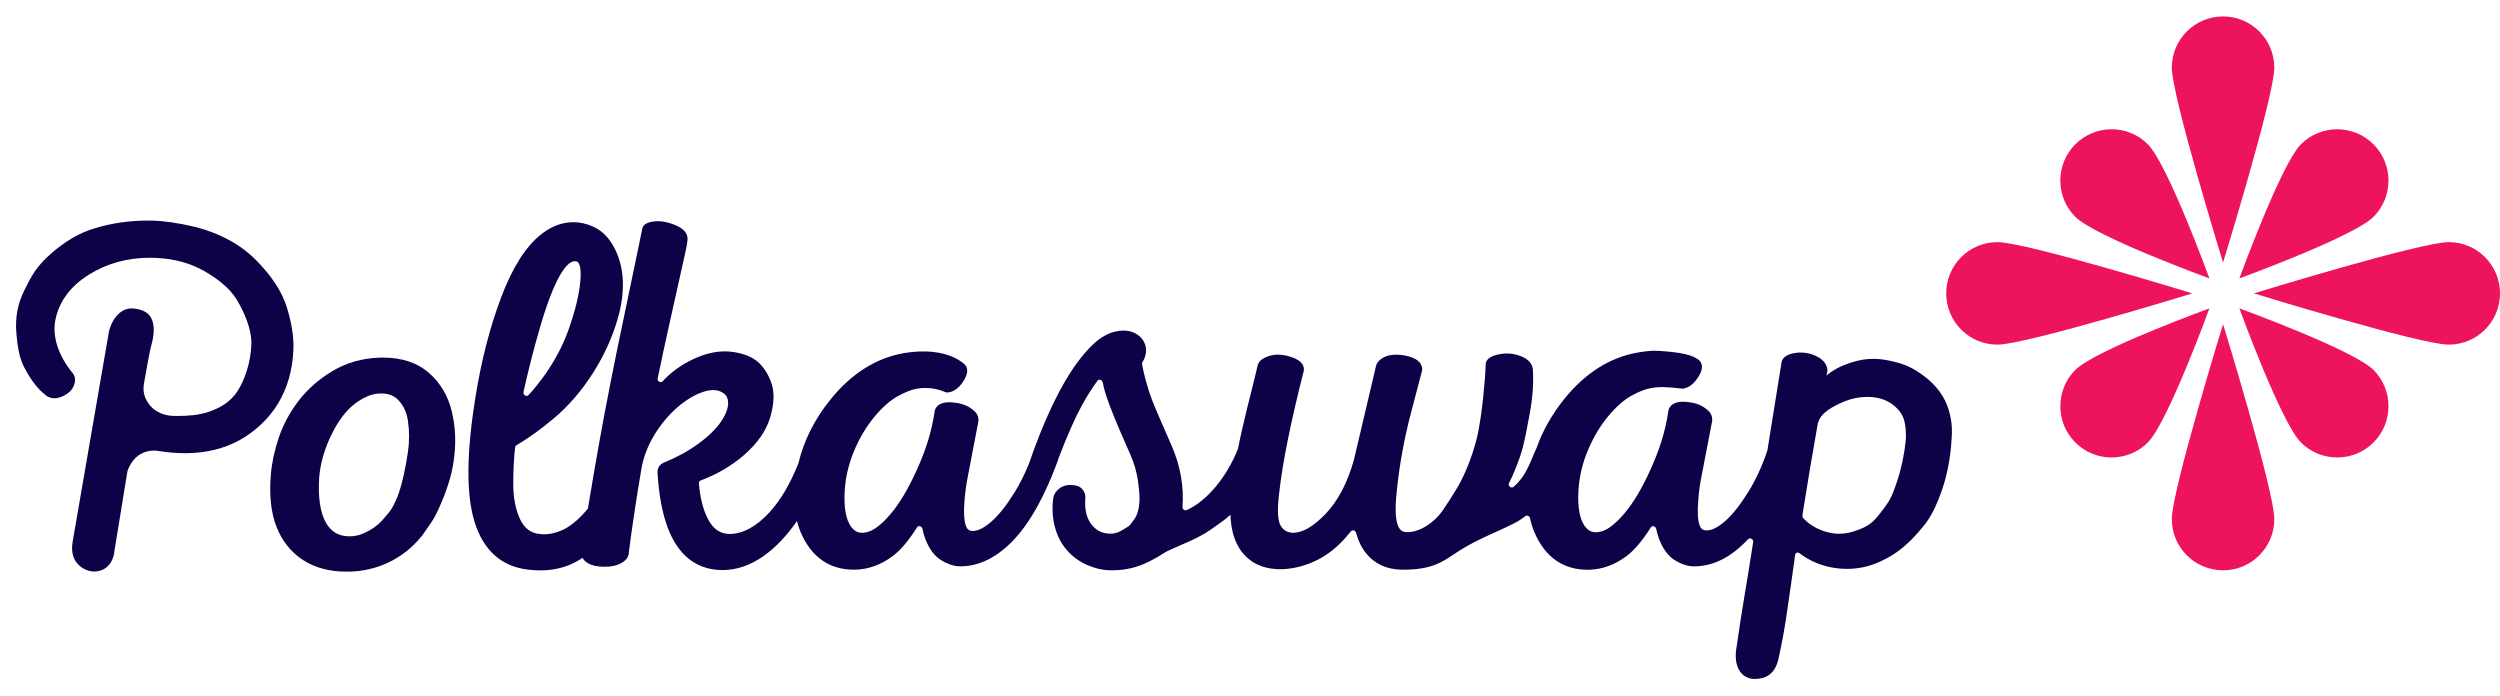
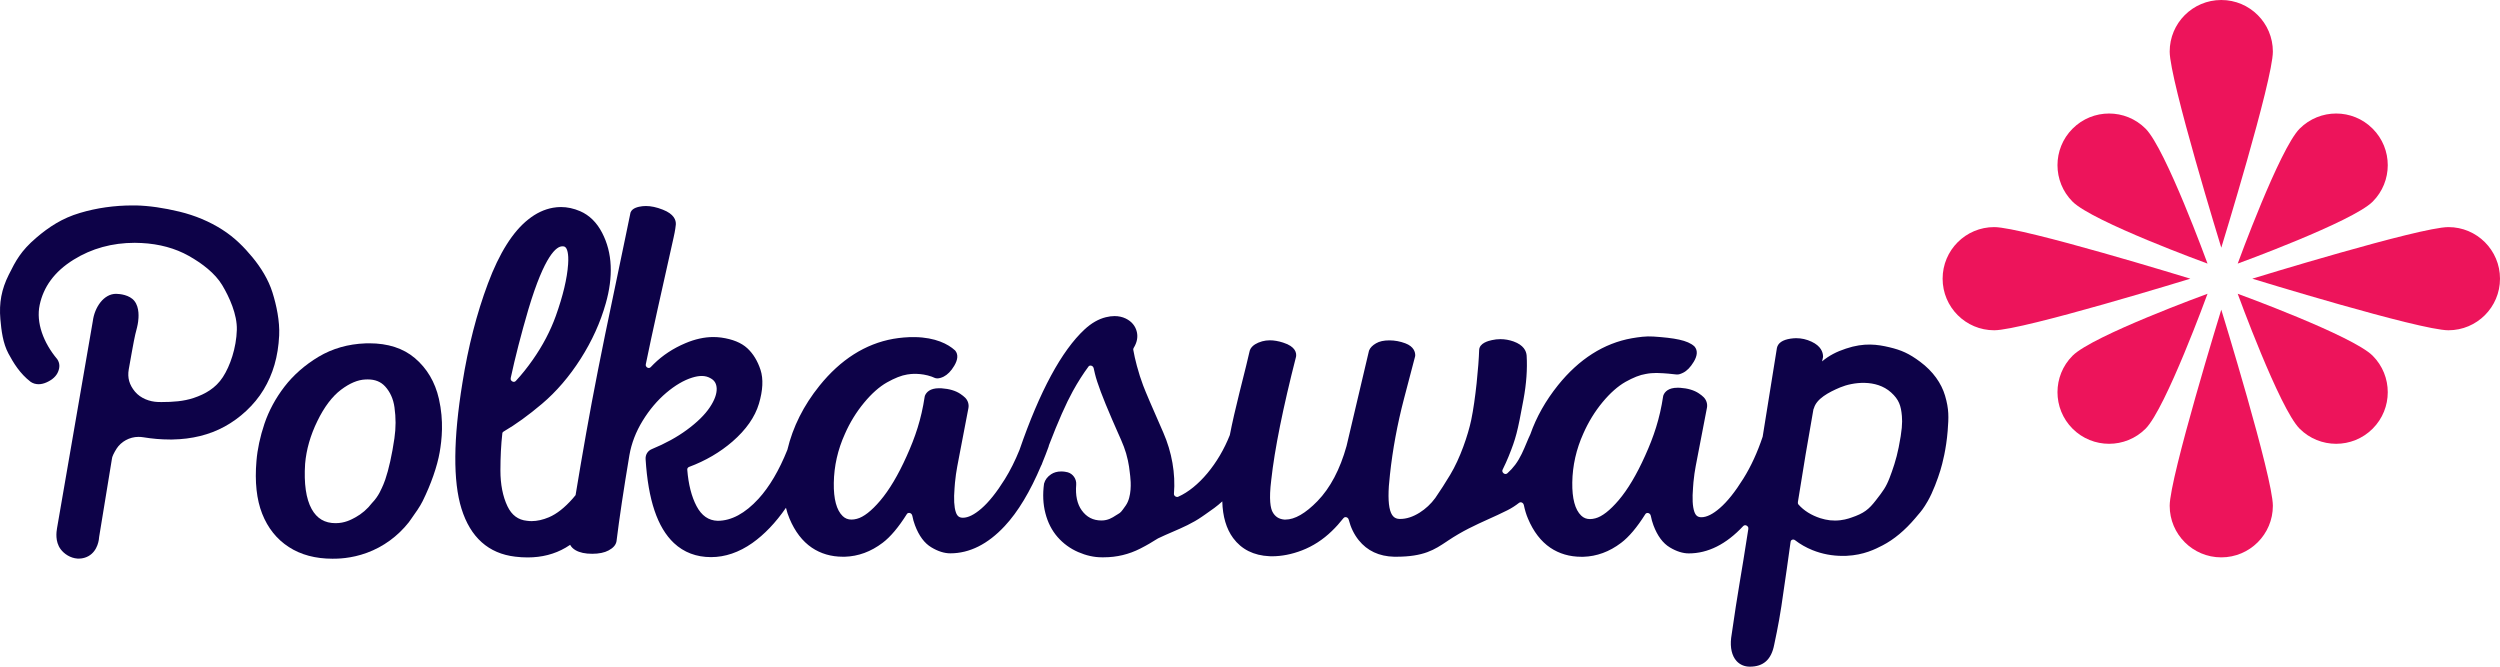
- <svg xmlns="http://www.w3.org/2000/svg" width="151" height="42" viewBox="0 0 151 42" fill="none">
-   <path d="M20.922 34.527C19.901 34.527 19.023 34.293 18.302 33.825C17.576 33.357 17.039 32.682 16.702 31.823C16.368 30.979 16.253 29.912 16.36 28.658C16.418 27.956 16.579 27.204 16.84 26.425C17.105 25.642 17.511 24.89 18.044 24.196C18.581 23.502 19.268 22.899 20.085 22.408C20.914 21.913 21.862 21.641 22.905 21.602C22.982 21.599 23.055 21.599 23.128 21.599C24.248 21.599 25.165 21.894 25.859 22.481C26.592 23.099 27.079 23.924 27.309 24.933C27.613 26.268 27.482 27.399 27.355 28.136C27.21 28.98 26.837 30.05 26.331 31.075C26.178 31.393 25.886 31.8 25.652 32.13L25.503 32.341C24.835 33.185 23.968 33.814 22.993 34.171C22.034 34.527 21.198 34.527 20.922 34.527ZM23.04 23.766C22.993 23.766 22.944 23.766 22.894 23.77C22.441 23.789 21.95 23.996 21.432 24.388C20.906 24.787 20.427 25.416 20.016 26.264C19.598 27.115 19.353 27.979 19.28 28.826C19.203 30.012 19.334 30.929 19.671 31.543C19.989 32.118 20.458 32.394 21.11 32.394C21.654 32.394 22.038 32.187 22.291 32.049C22.679 31.838 23.017 31.547 23.293 31.186C23.488 30.983 23.638 30.771 23.757 30.545C23.945 30.173 24.041 29.927 24.091 29.774C24.294 29.187 24.501 28.262 24.639 27.3C24.731 26.655 24.731 26.083 24.643 25.443C24.574 24.944 24.386 24.522 24.083 24.188C23.822 23.904 23.481 23.766 23.04 23.766Z" fill="#0D0248" />
-   <path d="M7.943 18.629C8.169 18.633 8.741 18.69 9.033 19.055C9.355 19.458 9.286 20.083 9.259 20.298C9.232 20.513 9.171 20.747 9.086 21.073C9.017 21.341 8.756 22.815 8.695 23.168C8.611 23.67 8.726 24.084 9.071 24.503C9.405 24.902 9.953 25.105 10.448 25.12C10.533 25.124 10.594 25.124 10.655 25.124C11.335 25.124 11.983 25.082 12.593 24.879C13.28 24.648 13.913 24.292 14.346 23.624C14.78 22.956 15.152 21.875 15.182 20.793C15.209 19.868 14.73 18.817 14.304 18.107C13.878 17.398 13.107 16.807 12.297 16.35C11.484 15.894 10.533 15.633 9.462 15.579C9.324 15.571 9.19 15.568 9.056 15.568C7.705 15.568 6.474 15.905 5.392 16.576C4.218 17.302 3.577 18.23 3.351 19.293C3.125 20.355 3.57 21.556 4.406 22.554C4.559 22.784 4.571 23.033 4.452 23.313C4.345 23.57 4.118 23.781 3.781 23.935C3.608 24.015 3.439 24.054 3.286 24.054C3.113 24.054 2.952 24.008 2.81 23.912C2.169 23.421 1.778 22.78 1.475 22.212C1.141 21.583 1.053 20.846 0.991 20.148C0.907 19.174 1.061 18.353 1.494 17.486C1.912 16.649 2.215 16.059 3.144 15.264C3.903 14.616 4.705 14.087 5.772 13.772C6.773 13.473 7.836 13.323 8.933 13.323H9.132C9.923 13.342 10.794 13.469 11.733 13.695C12.681 13.926 13.544 14.29 14.304 14.773C15.063 15.257 15.627 15.84 16.119 16.435C16.613 17.033 17.078 17.77 17.319 18.545C17.561 19.312 17.764 20.275 17.722 21.13C17.661 22.404 17.35 23.451 16.79 24.38C16.23 25.312 15.355 26.102 14.446 26.597C13.54 27.092 12.485 27.353 11.315 27.372H11.162C10.636 27.372 10.103 27.326 9.57 27.238C9.474 27.223 9.374 27.215 9.278 27.215C8.741 27.215 8.235 27.503 7.966 27.921C7.813 28.163 7.686 28.42 7.686 28.535L6.919 33.223C6.915 33.323 6.861 34.048 6.274 34.374C5.975 34.539 5.68 34.523 5.622 34.52C5.192 34.493 4.813 34.236 4.605 33.952C4.268 33.491 4.356 32.916 4.391 32.701L6.539 20.267C6.643 19.439 7.199 18.621 7.943 18.629Z" fill="#0D0248" />
-   <path d="M105.979 41.008C105.661 41.008 105.385 40.889 105.181 40.666C104.901 40.355 104.79 39.864 104.859 39.281C105.297 36.227 105.431 35.74 105.891 32.74C105.899 32.682 105.887 32.633 105.849 32.59C105.811 32.544 105.749 32.518 105.696 32.518C105.653 32.518 105.611 32.537 105.58 32.571C104.568 33.657 103.47 34.209 102.32 34.209C101.963 34.209 101.579 34.09 101.18 33.849C100.766 33.603 100.436 33.158 100.198 32.525C100.129 32.345 100.075 32.149 100.037 31.95C100.014 31.835 99.918 31.781 99.841 31.781C99.803 31.781 99.749 31.793 99.707 31.858C99.212 32.644 98.725 33.224 98.257 33.576C97.555 34.11 96.787 34.39 95.986 34.413H95.871C95.168 34.413 94.539 34.229 94.006 33.868C93.446 33.488 92.993 32.901 92.667 32.122C92.56 31.873 92.479 31.597 92.418 31.305C92.395 31.198 92.306 31.14 92.23 31.14C92.195 31.14 92.161 31.152 92.13 31.175C91.911 31.348 91.677 31.497 91.432 31.62C91.033 31.819 90.657 31.992 90.288 32.157C89.494 32.518 88.746 32.855 87.856 33.45L87.795 33.492C87.058 33.983 86.425 34.409 84.749 34.409H84.633C83.732 34.386 83.018 34.052 82.508 33.415C82.228 33.066 82.029 32.652 81.91 32.188C81.883 32.076 81.791 32.03 81.718 32.03C81.668 32.03 81.63 32.05 81.595 32.092C81.38 32.364 81.146 32.629 80.893 32.87C80.36 33.388 79.757 33.776 79.101 34.029C78.491 34.263 77.885 34.382 77.294 34.382C77.248 34.382 77.198 34.382 77.153 34.378C76.209 34.336 75.476 33.968 74.973 33.289C74.563 32.732 74.344 31.992 74.321 31.087C74.014 31.374 73.696 31.593 73.305 31.865L73.105 32.004C72.545 32.395 71.927 32.663 71.329 32.92C71.045 33.043 70.753 33.17 70.466 33.308C70.416 33.335 70.358 33.369 70.281 33.419C70.117 33.523 69.863 33.684 69.403 33.918C68.72 34.267 67.983 34.444 67.212 34.444H67.082C66.625 34.444 66.15 34.336 65.674 34.129C65.191 33.918 64.776 33.615 64.435 33.224C64.093 32.832 63.848 32.353 63.706 31.796C63.564 31.252 63.537 30.653 63.625 30.02C63.69 29.782 63.832 29.606 64.047 29.46C64.216 29.349 64.415 29.291 64.646 29.291C64.719 29.291 64.795 29.295 64.872 29.306C64.933 29.314 64.991 29.326 65.045 29.341C65.363 29.429 65.582 29.748 65.555 30.085C65.501 30.726 65.612 31.244 65.889 31.628C66.184 32.034 66.568 32.234 67.07 32.234C67.462 32.234 67.726 32.065 67.918 31.938C67.987 31.892 68.033 31.865 68.076 31.842C68.221 31.754 68.244 31.743 68.532 31.328C68.893 30.806 68.839 29.932 68.797 29.579L68.77 29.352C68.735 29.049 68.724 28.957 68.659 28.635C68.524 28.01 68.359 27.638 68.029 26.901C67.933 26.69 67.83 26.448 67.707 26.164C67.147 24.868 66.809 23.974 66.679 23.425C66.652 23.306 66.625 23.195 66.602 23.091C66.579 22.988 66.491 22.934 66.41 22.934C66.361 22.934 66.318 22.953 66.291 22.995C65.981 23.414 65.662 23.909 65.352 24.473C64.953 25.194 64.469 26.283 63.921 27.714C63.917 27.741 63.909 27.772 63.898 27.806C63.782 28.125 63.66 28.436 63.537 28.735L63.483 28.881C63.476 28.896 63.464 28.923 63.449 28.942C62.793 30.496 62.06 31.72 61.262 32.571C60.249 33.657 59.152 34.206 58.001 34.206C57.644 34.206 57.261 34.087 56.862 33.845C56.447 33.599 56.117 33.154 55.879 32.521C55.81 32.341 55.757 32.145 55.718 31.946C55.695 31.831 55.599 31.777 55.523 31.777C55.484 31.777 55.431 31.789 55.388 31.854C54.894 32.64 54.406 33.22 53.938 33.573C53.236 34.106 52.473 34.386 51.667 34.409H51.552C50.85 34.409 50.221 34.225 49.687 33.864C49.127 33.484 48.675 32.897 48.349 32.119C48.264 31.915 48.191 31.7 48.138 31.47C47.516 32.372 46.833 33.081 46.116 33.588C45.318 34.148 44.485 34.432 43.641 34.432C42.759 34.432 42.011 34.148 41.412 33.588C40.422 32.656 39.866 31.006 39.713 28.551C39.697 28.286 39.839 28.052 40.081 27.952C40.898 27.615 41.6 27.227 42.176 26.805C42.805 26.345 43.273 25.884 43.568 25.439C43.852 25.014 43.99 24.634 43.979 24.311C43.967 24.031 43.86 23.84 43.633 23.709C43.469 23.609 43.292 23.559 43.081 23.559C42.908 23.559 42.713 23.594 42.506 23.659C42.003 23.817 41.481 24.123 40.952 24.572C40.419 25.025 39.939 25.589 39.536 26.249C39.133 26.905 38.865 27.599 38.742 28.309C38.397 30.365 38.136 32.107 37.967 33.484C37.925 33.707 37.772 33.88 37.495 34.029C37.25 34.163 36.916 34.233 36.509 34.233C36.091 34.233 35.765 34.163 35.516 34.021C35.366 33.937 35.255 33.826 35.186 33.695C35.097 33.757 35.005 33.81 34.917 33.864C34.25 34.255 33.482 34.451 32.635 34.451C32.393 34.451 32.143 34.436 31.89 34.405C30.287 34.217 29.201 33.246 28.664 31.524C28.15 29.874 28.173 27.331 28.721 23.97C29.063 21.818 29.577 19.811 30.252 18.008C30.935 16.182 31.752 14.889 32.673 14.164C33.137 13.792 33.636 13.554 34.161 13.462C34.315 13.435 34.476 13.42 34.629 13.42C35.013 13.42 35.401 13.504 35.784 13.669C36.337 13.907 36.782 14.344 37.104 14.966C37.415 15.564 37.587 16.228 37.618 16.945C37.649 17.651 37.549 18.415 37.319 19.217C37 20.345 36.498 21.457 35.819 22.524C35.14 23.59 34.357 24.503 33.49 25.236C32.688 25.915 31.913 26.475 31.188 26.897C31.157 26.913 31.123 26.947 31.115 27.005C31.038 27.684 31 28.432 31 29.23C31 30.066 31.142 30.791 31.422 31.378C31.679 31.915 32.067 32.203 32.6 32.253C32.696 32.264 32.784 32.272 32.872 32.272C33.202 32.272 33.555 32.191 33.916 32.038C34.384 31.838 34.86 31.462 35.335 30.922C35.389 30.86 35.439 30.795 35.493 30.734L35.512 30.711C35.708 29.517 35.922 28.255 36.153 26.959C36.563 24.637 37.1 21.914 37.745 18.864C38.393 15.794 38.746 14.026 38.803 13.773C38.807 13.761 38.811 13.746 38.815 13.734C38.922 13.473 39.272 13.401 39.525 13.37C39.594 13.362 39.663 13.358 39.736 13.358C40.035 13.358 40.373 13.431 40.745 13.577C41.424 13.842 41.543 14.206 41.527 14.467C41.52 14.544 41.497 14.797 41.389 15.269C41.312 15.61 40.998 17.026 40.442 19.516C40.146 20.847 39.904 21.975 39.724 22.861C39.713 22.919 39.724 22.965 39.759 23.007C39.797 23.053 39.855 23.08 39.908 23.08C39.951 23.08 39.989 23.065 40.02 23.03C40.081 22.965 40.142 22.904 40.208 22.838C40.729 22.324 41.366 21.902 42.103 21.591C42.682 21.346 43.246 21.223 43.779 21.223C43.937 21.223 44.094 21.235 44.247 21.254C44.93 21.35 45.46 21.564 45.816 21.895C46.169 22.221 46.434 22.658 46.611 23.195C46.787 23.74 46.753 24.423 46.515 25.224C46.277 26.023 45.744 26.786 44.926 27.496C44.186 28.136 43.311 28.65 42.322 29.019C42.252 29.046 42.206 29.111 42.214 29.184C42.283 30.066 42.471 30.803 42.77 31.37C43.073 31.946 43.492 32.237 44.04 32.253C44.861 32.253 45.686 31.808 46.488 30.933C47.144 30.216 47.727 29.226 48.222 27.991C48.548 26.617 49.196 25.328 50.148 24.146C51.41 22.577 52.898 21.63 54.579 21.331C54.989 21.262 55.423 21.219 55.872 21.227C57.103 21.246 57.871 21.649 58.27 22.013C58.281 22.021 58.289 22.033 58.3 22.044C58.481 22.27 58.458 22.577 58.235 22.95C58.043 23.272 57.832 23.483 57.598 23.602C57.456 23.671 57.33 23.705 57.211 23.705C57.092 23.705 56.996 23.64 56.888 23.602C56.229 23.368 55.622 23.433 55.411 23.471C55.066 23.525 54.663 23.686 54.203 23.943C53.743 24.204 53.278 24.614 52.822 25.167C52.361 25.723 51.974 26.352 51.675 27.035C51.245 27.983 51.023 28.973 51.007 29.978C50.992 30.945 51.172 31.616 51.54 31.969C51.686 32.111 51.859 32.18 52.07 32.18C52.17 32.18 52.277 32.165 52.392 32.134C52.795 32.03 53.267 31.662 53.792 31.044C54.333 30.407 54.87 29.51 55.381 28.37C55.895 27.231 56.255 26.172 56.463 24.795C56.466 24.776 56.47 24.76 56.478 24.741C56.562 24.538 56.777 24.296 57.326 24.296C57.376 24.296 57.425 24.296 57.475 24.3C57.94 24.331 58.323 24.446 58.607 24.637C58.722 24.714 58.814 24.791 58.891 24.864C59.056 25.029 59.129 25.267 59.087 25.489C58.638 27.872 58.389 29.065 58.339 29.46C58.289 29.859 58.258 30.139 58.254 30.289C58.2 30.945 58.227 31.432 58.331 31.735C58.411 31.973 58.534 32.069 58.757 32.069C59.071 32.069 59.44 31.885 59.862 31.52C60.307 31.136 60.782 30.542 61.273 29.752C61.596 29.234 61.891 28.643 62.152 27.998C63.364 24.48 64.68 22.04 66.065 20.759C66.472 20.383 66.898 20.141 67.331 20.034C67.515 19.988 67.692 19.965 67.857 19.965C68.099 19.965 68.325 20.015 68.524 20.11C68.881 20.283 69.115 20.563 69.196 20.924C69.265 21.231 69.203 21.549 69.008 21.868C68.992 21.895 68.973 21.937 68.977 21.979C69.027 22.267 69.1 22.593 69.196 22.95C69.307 23.368 69.434 23.763 69.572 24.127C69.71 24.496 70.117 25.447 70.78 26.955C71.294 28.125 71.521 29.429 71.421 30.626C71.417 30.688 71.444 30.734 71.467 30.757C71.505 30.799 71.559 30.822 71.609 30.822C71.632 30.822 71.659 30.818 71.682 30.806C72.89 30.269 74.103 28.815 74.774 27.104C74.924 26.341 75.119 25.493 75.353 24.553C75.683 23.245 75.886 22.42 75.956 22.098C75.967 22.048 75.982 21.983 76.025 21.918C76.151 21.718 76.377 21.576 76.715 21.48C76.857 21.442 77.01 21.419 77.175 21.419C77.417 21.419 77.69 21.465 77.974 21.557C78.729 21.795 78.783 22.186 78.748 22.401C77.966 25.462 77.463 27.948 77.26 29.801C77.11 30.998 77.222 31.505 77.337 31.72C77.49 32.004 77.716 32.149 78.046 32.18C78.062 32.18 78.112 32.18 78.112 32.18C78.672 32.18 79.316 31.808 80.034 31.071C80.801 30.281 81.388 29.168 81.779 27.764L83.122 22.059C83.126 22.048 83.13 22.036 83.133 22.025C83.199 21.86 83.337 21.722 83.548 21.599C83.751 21.48 84.016 21.423 84.353 21.423C84.676 21.423 84.994 21.484 85.305 21.599C85.827 21.795 85.903 22.14 85.9 22.328C85.9 22.351 85.896 22.37 85.892 22.389C85.861 22.497 85.719 23.026 85.224 24.933C84.825 26.456 84.545 27.983 84.384 29.471C84.265 30.473 84.269 31.198 84.396 31.631C84.53 32.084 84.775 32.142 84.998 32.142C85.374 32.142 85.761 32.015 86.16 31.766C86.525 31.535 86.843 31.24 87.104 30.883C87.2 30.738 87.265 30.638 87.331 30.542C87.457 30.358 87.588 30.166 87.998 29.491C88.597 28.505 89.072 27.097 89.26 26.203C89.517 24.983 89.709 22.938 89.736 22.01C89.748 21.576 90.315 21.449 90.499 21.407C90.668 21.369 90.841 21.35 91.01 21.35C91.274 21.35 91.539 21.396 91.8 21.488C92.41 21.706 92.564 22.063 92.587 22.328C92.636 23.145 92.571 24.031 92.398 24.968C92.034 26.951 91.942 27.3 91.508 28.378C91.409 28.627 91.286 28.896 91.148 29.176C91.117 29.237 91.121 29.295 91.156 29.349C91.194 29.406 91.259 29.445 91.32 29.445C91.359 29.445 91.397 29.429 91.432 29.398C91.608 29.241 91.766 29.069 91.904 28.884C92.207 28.478 92.406 27.998 92.583 27.572C92.663 27.381 92.736 27.208 92.809 27.058C93.17 26.026 93.73 25.037 94.47 24.112C95.732 22.543 97.221 21.595 98.901 21.296C99.312 21.227 99.745 21.162 100.194 21.192C101.449 21.277 102.25 21.411 102.649 21.779C102.661 21.787 102.669 21.799 102.676 21.81C102.857 22.036 102.837 22.343 102.611 22.715C102.415 23.038 102.208 23.253 101.974 23.368C101.832 23.437 101.706 23.483 101.587 23.471C101.226 23.437 101.019 23.398 100.386 23.379C100.16 23.379 99.937 23.398 99.73 23.441C99.385 23.494 98.982 23.655 98.521 23.912C98.061 24.173 97.597 24.584 97.14 25.136C96.676 25.696 96.293 26.326 95.993 27.005C95.564 27.952 95.341 28.942 95.326 29.947C95.31 30.914 95.491 31.585 95.859 31.938C96.005 32.08 96.177 32.149 96.388 32.149C96.488 32.149 96.596 32.134 96.711 32.103C97.114 32 97.585 31.631 98.111 31.014C98.652 30.377 99.189 29.479 99.699 28.34C100.213 27.2 100.574 26.141 100.781 24.764C100.785 24.745 100.789 24.73 100.796 24.71C100.881 24.507 101.096 24.265 101.644 24.265C101.69 24.265 101.744 24.265 101.794 24.269C102.258 24.3 102.642 24.415 102.926 24.607C103.041 24.684 103.133 24.756 103.21 24.833C103.375 24.998 103.447 25.236 103.409 25.455C102.96 27.837 102.707 29.03 102.657 29.425C102.607 29.824 102.577 30.105 102.573 30.254C102.519 30.91 102.542 31.393 102.649 31.704C102.73 31.938 102.853 32.038 103.075 32.038C103.39 32.038 103.762 31.854 104.18 31.489C104.625 31.106 105.101 30.511 105.592 29.721C106.052 28.984 106.44 28.136 106.751 27.204C107.031 25.443 107.315 23.678 107.606 21.879C107.671 21.576 107.948 21.392 108.427 21.319C108.538 21.304 108.65 21.292 108.761 21.292C109.075 21.292 109.386 21.361 109.682 21.499C110.249 21.764 110.372 22.132 110.376 22.393C110.376 22.412 110.372 22.432 110.368 22.451L110.315 22.685C110.737 22.332 111.189 22.102 111.746 21.918C112.851 21.545 113.649 21.668 114.358 21.837C115.068 22.006 115.528 22.205 116.204 22.708C116.979 23.283 117.477 24.001 117.696 24.741C117.938 25.562 117.918 26.03 117.853 26.859C117.765 27.952 117.542 28.808 117.416 29.222C117.259 29.74 116.967 30.534 116.66 31.067C116.399 31.52 116.269 31.674 116.05 31.927L115.908 32.096C115.287 32.828 114.627 33.377 113.944 33.73C113.522 33.949 112.816 34.309 111.78 34.355C111.703 34.359 111.627 34.359 111.554 34.359C110.925 34.359 110.315 34.244 109.743 34.014C109.359 33.86 109.003 33.657 108.692 33.415C108.657 33.388 108.619 33.377 108.581 33.377C108.515 33.377 108.439 33.419 108.427 33.511C108.285 34.539 108.151 35.506 107.875 37.378C107.714 38.472 107.449 39.65 107.445 39.68C107.272 40.589 106.793 41.008 105.979 41.008ZM111.404 24.246C110.698 24.542 109.985 24.929 109.827 25.493C109.82 25.52 109.801 25.539 109.797 25.566C109.486 27.308 109.171 29.18 108.864 31.129C108.857 31.186 108.868 31.24 108.903 31.278C109.229 31.647 109.67 31.919 110.207 32.096C110.399 32.157 110.595 32.199 110.79 32.222C110.894 32.234 110.994 32.237 111.09 32.237C111.546 32.237 111.895 32.122 112.06 32.065C112.835 31.804 113.123 31.566 113.545 31.021C113.978 30.465 114.155 30.231 114.37 29.671C114.546 29.211 114.773 28.566 114.915 27.841C115.118 26.817 115.141 26.379 115.106 25.965C115.053 25.343 114.93 24.975 114.458 24.549C113.556 23.736 112.156 23.932 111.404 24.246ZM34.714 15.779C34.376 15.779 33.663 16.27 32.681 19.554C32.239 21.062 31.883 22.455 31.618 23.686C31.606 23.744 31.618 23.794 31.652 23.836C31.691 23.882 31.752 23.912 31.81 23.912C31.852 23.912 31.886 23.897 31.921 23.863C32.282 23.475 32.623 23.045 32.945 22.585C33.54 21.737 34.004 20.851 34.326 19.953C34.756 18.749 35.005 17.705 35.063 16.85C35.109 16.171 34.99 15.929 34.917 15.848C34.89 15.818 34.848 15.783 34.756 15.779H34.714Z" fill="#0D0248" />
-   <path d="M143.358 22.343C144.566 23.552 144.566 25.516 143.358 26.725C142.149 27.933 140.185 27.933 138.976 26.725C137.768 25.516 135.259 18.626 135.259 18.626C135.259 18.626 142.149 21.135 143.358 22.343Z" fill="#ED145B" />
-   <path d="M133.448 18.626C133.448 18.626 130.939 25.512 129.73 26.725C128.522 27.933 126.558 27.933 125.349 26.725C124.141 25.516 124.141 23.552 125.349 22.343C126.558 21.135 133.448 18.626 133.448 18.626Z" fill="#ED145B" />
-   <path d="M143.358 8.716C144.566 9.924 144.566 11.889 143.358 13.097C142.149 14.306 135.259 16.815 135.259 16.815C135.259 16.815 137.768 9.928 138.976 8.716C140.189 7.504 142.149 7.504 143.358 8.716Z" fill="#ED145B" />
-   <path d="M129.73 8.716C130.939 9.924 133.448 16.815 133.448 16.815C133.448 16.815 126.562 14.306 125.349 13.097C124.141 11.889 124.141 9.924 125.349 8.716C126.558 7.504 128.522 7.504 129.73 8.716Z" fill="#ED145B" />
-   <path d="M151 17.72C151 19.431 149.615 20.816 147.904 20.816C146.193 20.816 136.134 17.72 136.134 17.72C136.134 17.72 146.193 14.624 147.904 14.624C149.615 14.624 151 16.009 151 17.72Z" fill="#ED145B" />
-   <path d="M132.416 17.72C132.416 17.72 122.357 20.816 120.646 20.816C118.935 20.816 117.55 19.431 117.55 17.72C117.55 16.009 118.935 14.624 120.646 14.624C122.357 14.624 132.416 17.72 132.416 17.72Z" fill="#ED145B" />
-   <path d="M134.273 34.447C132.562 34.447 131.177 33.062 131.177 31.351C131.177 29.64 134.273 19.581 134.273 19.581C134.273 19.581 137.369 29.64 137.369 31.351C137.369 33.062 135.984 34.447 134.273 34.447Z" fill="#ED145B" />
-   <path d="M134.273 15.859C134.273 15.859 131.177 5.8 131.177 4.089C131.177 2.378 132.562 0.993 134.273 0.993C135.984 0.993 137.369 2.378 137.369 4.089C137.369 5.8 134.273 15.859 134.273 15.859Z" fill="#ED145B" />
+ <svg xmlns="http://www.w3.org/2000/svg" width="150" height="40" viewBox="0 0 150 40" fill="none">
+   <path d="M19.948 33.523C18.928 33.523 18.05 33.289 17.329 32.821C16.604 32.353 16.067 31.678 15.729 30.819C15.396 29.975 15.28 28.909 15.388 27.655C15.445 26.953 15.606 26.201 15.867 25.423C16.132 24.64 16.538 23.889 17.072 23.195C17.609 22.5 18.295 21.898 19.112 21.407C19.941 20.913 20.888 20.64 21.931 20.602C22.008 20.598 22.081 20.598 22.154 20.598C23.274 20.598 24.191 20.894 24.885 21.48C25.617 22.098 26.105 22.922 26.335 23.931C26.638 25.266 26.507 26.397 26.381 27.133C26.235 27.977 25.863 29.047 25.357 30.071C25.203 30.389 24.912 30.796 24.678 31.126L24.528 31.337C23.861 32.18 22.994 32.809 22.02 33.166C21.061 33.523 20.225 33.523 19.948 33.523ZM22.066 22.765C22.02 22.765 21.97 22.765 21.92 22.769C21.467 22.788 20.976 22.995 20.459 23.386C19.933 23.785 19.454 24.414 19.043 25.262C18.625 26.113 18.38 26.976 18.307 27.824C18.23 29.009 18.36 29.925 18.698 30.539C19.016 31.114 19.484 31.39 20.136 31.39C20.681 31.39 21.065 31.183 21.318 31.045C21.705 30.834 22.043 30.543 22.319 30.182C22.515 29.979 22.664 29.768 22.783 29.542C22.971 29.17 23.067 28.924 23.117 28.771C23.32 28.184 23.527 27.26 23.665 26.297C23.757 25.653 23.757 25.081 23.669 24.441C23.6 23.942 23.412 23.521 23.109 23.187C22.848 22.903 22.507 22.765 22.066 22.765Z" fill="#0D0248" />
+   <path d="M6.972 17.63C7.199 17.634 7.77 17.691 8.062 18.056C8.384 18.458 8.315 19.083 8.288 19.298C8.261 19.513 8.2 19.747 8.115 20.073C8.046 20.341 7.786 21.814 7.724 22.167C7.64 22.669 7.755 23.083 8.1 23.501C8.434 23.9 8.982 24.104 9.477 24.119C9.561 24.123 9.623 24.123 9.684 24.123C10.363 24.123 11.011 24.081 11.621 23.877C12.308 23.647 12.941 23.291 13.374 22.623C13.808 21.956 14.18 20.874 14.21 19.793C14.237 18.869 13.758 17.818 13.332 17.108C12.906 16.399 12.135 15.808 11.326 15.352C10.513 14.896 9.561 14.635 8.491 14.581C8.353 14.573 8.219 14.569 8.085 14.569C6.735 14.569 5.503 14.907 4.422 15.578C3.248 16.303 2.607 17.231 2.381 18.293C2.155 19.356 2.6 20.556 3.436 21.553C3.589 21.783 3.601 22.033 3.482 22.313C3.375 22.57 3.148 22.78 2.811 22.934C2.638 23.014 2.469 23.053 2.316 23.053C2.143 23.053 1.982 23.007 1.84 22.911C1.2 22.42 0.809 21.779 0.506 21.212C0.172 20.583 0.084 19.847 0.022 19.149C-0.062 18.174 0.091 17.354 0.525 16.487C0.943 15.651 1.246 15.06 2.174 14.267C2.933 13.618 3.735 13.089 4.801 12.775C5.803 12.476 6.865 12.326 7.962 12.326H8.161C8.952 12.345 9.822 12.472 10.762 12.698C11.71 12.928 12.572 13.292 13.332 13.776C14.091 14.259 14.655 14.842 15.146 15.436C15.641 16.035 16.105 16.771 16.347 17.546C16.588 18.313 16.792 19.275 16.75 20.13C16.688 21.404 16.377 22.451 15.817 23.379C15.257 24.311 14.383 25.101 13.474 25.595C12.569 26.09 11.514 26.351 10.344 26.37H10.191C9.665 26.37 9.132 26.324 8.599 26.236C8.503 26.221 8.403 26.213 8.307 26.213C7.77 26.213 7.264 26.5 6.995 26.919C6.842 27.16 6.715 27.417 6.715 27.532L5.948 32.219C5.944 32.318 5.891 33.043 5.304 33.369C5.005 33.534 4.709 33.519 4.652 33.515C4.222 33.488 3.843 33.231 3.635 32.947C3.298 32.487 3.386 31.912 3.421 31.697L5.569 19.267C5.672 18.439 6.228 17.622 6.972 17.63Z" fill="#0D0248" />
+   <path d="M104.989 40C104.67 40 104.394 39.881 104.191 39.659C103.911 39.348 103.8 38.857 103.869 38.274C104.306 35.221 104.44 34.734 104.9 31.735C104.908 31.678 104.897 31.628 104.858 31.586C104.82 31.54 104.759 31.513 104.705 31.513C104.663 31.513 104.62 31.532 104.59 31.567C103.577 32.652 102.48 33.204 101.329 33.204C100.973 33.204 100.589 33.085 100.19 32.844C99.776 32.598 99.446 32.153 99.208 31.521C99.139 31.34 99.086 31.145 99.047 30.945C99.024 30.83 98.928 30.777 98.852 30.777C98.813 30.777 98.76 30.788 98.717 30.853C98.223 31.64 97.735 32.219 97.267 32.571C96.566 33.105 95.798 33.385 94.997 33.407H94.882C94.18 33.407 93.551 33.223 93.018 32.863C92.458 32.483 92.005 31.896 91.679 31.118C91.572 30.869 91.491 30.593 91.43 30.301C91.407 30.194 91.318 30.136 91.242 30.136C91.207 30.136 91.173 30.148 91.142 30.171C90.923 30.343 90.689 30.493 90.444 30.616C90.045 30.815 89.669 30.988 89.301 31.152C88.507 31.513 87.759 31.85 86.869 32.445L86.808 32.487C86.071 32.978 85.438 33.404 83.762 33.404H83.647C82.746 33.381 82.032 33.047 81.522 32.41C81.242 32.061 81.043 31.647 80.924 31.183C80.897 31.072 80.805 31.026 80.732 31.026C80.682 31.026 80.644 31.045 80.609 31.087C80.394 31.36 80.16 31.624 79.907 31.866C79.374 32.383 78.772 32.771 78.116 33.024C77.506 33.258 76.9 33.377 76.309 33.377C76.263 33.377 76.214 33.377 76.168 33.373C75.224 33.331 74.491 32.963 73.989 32.284C73.579 31.728 73.36 30.988 73.337 30.082C73.03 30.37 72.712 30.589 72.32 30.861L72.121 30.999C71.561 31.39 70.943 31.659 70.345 31.916C70.061 32.038 69.77 32.165 69.482 32.303C69.432 32.33 69.375 32.364 69.298 32.414C69.133 32.518 68.88 32.679 68.42 32.913C67.737 33.262 67 33.438 66.229 33.438H66.099C65.642 33.438 65.167 33.331 64.691 33.124C64.208 32.913 63.794 32.61 63.452 32.219C63.111 31.827 62.865 31.348 62.724 30.792C62.582 30.247 62.555 29.649 62.643 29.016C62.708 28.779 62.85 28.602 63.065 28.456C63.234 28.345 63.433 28.288 63.663 28.288C63.736 28.288 63.813 28.291 63.89 28.303C63.951 28.311 64.009 28.322 64.062 28.337C64.381 28.426 64.599 28.744 64.572 29.081C64.519 29.722 64.63 30.24 64.906 30.623C65.201 31.03 65.585 31.229 66.088 31.229C66.479 31.229 66.743 31.06 66.935 30.934C67.004 30.888 67.05 30.861 67.092 30.838C67.238 30.75 67.261 30.738 67.549 30.324C67.909 29.802 67.856 28.928 67.814 28.575L67.787 28.349C67.752 28.046 67.741 27.954 67.675 27.632C67.541 27.007 67.376 26.635 67.046 25.898C66.951 25.687 66.847 25.446 66.724 25.162C66.164 23.866 65.827 22.972 65.696 22.424C65.669 22.305 65.642 22.194 65.62 22.09C65.597 21.987 65.508 21.933 65.428 21.933C65.378 21.933 65.336 21.952 65.309 21.994C64.998 22.412 64.68 22.907 64.369 23.471C63.97 24.192 63.487 25.281 62.938 26.711C62.935 26.738 62.927 26.769 62.915 26.803C62.8 27.122 62.678 27.432 62.555 27.732L62.501 27.877C62.493 27.893 62.482 27.919 62.467 27.939C61.811 29.492 61.078 30.715 60.28 31.567C59.268 32.652 58.171 33.2 57.02 33.2C56.663 33.2 56.28 33.081 55.881 32.84C55.467 32.594 55.137 32.15 54.899 31.517C54.83 31.337 54.776 31.141 54.738 30.942C54.715 30.826 54.619 30.773 54.542 30.773C54.504 30.773 54.45 30.784 54.408 30.849C53.913 31.636 53.426 32.215 52.958 32.568C52.256 33.101 51.493 33.381 50.687 33.404H50.572C49.87 33.404 49.241 33.22 48.708 32.859C48.148 32.479 47.696 31.893 47.37 31.114C47.285 30.911 47.212 30.696 47.158 30.466C46.537 31.367 45.854 32.077 45.137 32.583C44.339 33.143 43.507 33.427 42.663 33.427C41.781 33.427 41.033 33.143 40.435 32.583C39.445 31.651 38.889 30.002 38.736 27.547C38.72 27.283 38.862 27.049 39.104 26.949C39.921 26.612 40.623 26.224 41.198 25.802C41.827 25.342 42.295 24.882 42.59 24.437C42.874 24.012 43.012 23.632 43.001 23.31C42.989 23.03 42.882 22.838 42.656 22.708C42.491 22.608 42.314 22.558 42.103 22.558C41.931 22.558 41.735 22.593 41.528 22.658C41.025 22.815 40.504 23.122 39.974 23.57C39.441 24.023 38.962 24.587 38.559 25.246C38.156 25.902 37.888 26.596 37.765 27.306C37.42 29.361 37.159 31.103 36.99 32.479C36.948 32.702 36.795 32.874 36.518 33.024C36.273 33.158 35.939 33.227 35.533 33.227C35.115 33.227 34.789 33.158 34.539 33.016C34.39 32.932 34.278 32.821 34.209 32.69C34.121 32.752 34.029 32.805 33.941 32.859C33.273 33.25 32.506 33.446 31.659 33.446C31.417 33.446 31.168 33.431 30.915 33.4C29.311 33.212 28.226 32.242 27.689 30.52C27.175 28.871 27.198 26.328 27.746 22.968C28.088 20.817 28.602 18.811 29.277 17.009C29.959 15.183 30.776 13.891 31.697 13.166C32.161 12.794 32.66 12.556 33.185 12.464C33.339 12.437 33.5 12.422 33.653 12.422C34.037 12.422 34.424 12.506 34.808 12.671C35.36 12.909 35.805 13.346 36.127 13.967C36.438 14.566 36.611 15.229 36.641 15.946C36.672 16.652 36.572 17.415 36.342 18.217C36.024 19.344 35.521 20.456 34.842 21.523C34.163 22.589 33.381 23.501 32.514 24.234C31.712 24.913 30.938 25.473 30.213 25.895C30.182 25.91 30.147 25.944 30.14 26.002C30.063 26.681 30.025 27.429 30.025 28.226C30.025 29.062 30.167 29.787 30.447 30.374C30.704 30.911 31.091 31.198 31.624 31.248C31.72 31.26 31.808 31.267 31.896 31.267C32.226 31.267 32.579 31.187 32.94 31.034C33.408 30.834 33.883 30.458 34.359 29.918C34.413 29.856 34.462 29.791 34.516 29.73L34.535 29.707C34.731 28.514 34.946 27.252 35.176 25.956C35.586 23.636 36.123 20.913 36.768 17.864C37.416 14.796 37.769 13.028 37.826 12.775C37.83 12.763 37.834 12.748 37.838 12.736C37.945 12.476 38.294 12.403 38.547 12.372C38.617 12.364 38.686 12.361 38.758 12.361C39.058 12.361 39.395 12.433 39.767 12.579C40.446 12.844 40.565 13.208 40.55 13.469C40.542 13.546 40.519 13.799 40.412 14.27C40.335 14.612 40.02 16.027 39.464 18.516C39.169 19.847 38.927 20.974 38.747 21.86C38.736 21.918 38.747 21.964 38.782 22.006C38.82 22.052 38.877 22.079 38.931 22.079C38.973 22.079 39.012 22.063 39.042 22.029C39.104 21.964 39.165 21.902 39.23 21.837C39.752 21.323 40.389 20.901 41.125 20.591C41.704 20.345 42.268 20.222 42.801 20.222C42.959 20.222 43.116 20.234 43.269 20.253C43.952 20.349 44.481 20.564 44.838 20.894C45.191 21.22 45.456 21.657 45.632 22.194C45.808 22.738 45.774 23.421 45.536 24.222C45.298 25.02 44.765 25.783 43.948 26.493C43.208 27.133 42.333 27.647 41.344 28.015C41.275 28.042 41.229 28.107 41.236 28.18C41.305 29.062 41.493 29.799 41.792 30.366C42.096 30.942 42.514 31.233 43.062 31.248C43.883 31.248 44.708 30.803 45.509 29.929C46.165 29.212 46.748 28.222 47.243 26.988C47.569 25.615 48.217 24.326 49.168 23.145C50.43 21.576 51.919 20.629 53.599 20.33C54.009 20.261 54.442 20.219 54.891 20.226C56.123 20.245 56.89 20.648 57.288 21.012C57.3 21.02 57.308 21.032 57.319 21.043C57.499 21.269 57.476 21.576 57.254 21.948C57.062 22.27 56.851 22.481 56.617 22.6C56.475 22.669 56.349 22.704 56.23 22.704C56.111 22.704 56.015 22.639 55.908 22.6C55.248 22.366 54.642 22.431 54.431 22.47C54.086 22.523 53.683 22.685 53.223 22.942C52.762 23.202 52.298 23.613 51.842 24.165C51.382 24.721 50.994 25.35 50.695 26.033C50.265 26.98 50.043 27.969 50.028 28.974C50.012 29.941 50.193 30.612 50.561 30.965C50.706 31.106 50.879 31.175 51.09 31.175C51.19 31.175 51.297 31.16 51.412 31.129C51.815 31.026 52.287 30.658 52.812 30.04C53.353 29.404 53.89 28.506 54.4 27.367C54.914 26.228 55.275 25.17 55.482 23.793C55.486 23.774 55.49 23.758 55.497 23.739C55.582 23.536 55.796 23.294 56.345 23.294C56.395 23.294 56.445 23.294 56.495 23.298C56.959 23.329 57.342 23.444 57.626 23.636C57.741 23.712 57.833 23.789 57.91 23.862C58.075 24.027 58.148 24.265 58.105 24.487C57.657 26.869 57.407 28.061 57.358 28.456C57.308 28.855 57.277 29.135 57.273 29.285C57.219 29.941 57.246 30.428 57.35 30.731C57.43 30.968 57.553 31.064 57.776 31.064C58.09 31.064 58.458 30.88 58.88 30.516C59.325 30.132 59.801 29.538 60.292 28.748C60.614 28.23 60.909 27.64 61.17 26.995C62.382 23.478 63.698 21.039 65.082 19.758C65.489 19.383 65.915 19.141 66.348 19.034C66.532 18.988 66.709 18.965 66.874 18.965C67.115 18.965 67.342 19.014 67.541 19.11C67.898 19.283 68.132 19.563 68.212 19.923C68.281 20.23 68.22 20.548 68.025 20.867C68.009 20.894 67.99 20.936 67.994 20.978C68.044 21.266 68.117 21.592 68.212 21.948C68.324 22.366 68.45 22.761 68.588 23.126C68.726 23.494 69.133 24.445 69.797 25.952C70.311 27.122 70.537 28.426 70.437 29.622C70.433 29.684 70.46 29.73 70.483 29.753C70.522 29.795 70.575 29.818 70.625 29.818C70.648 29.818 70.675 29.814 70.698 29.802C71.906 29.266 73.118 27.812 73.79 26.102C73.939 25.338 74.135 24.491 74.369 23.551C74.698 22.244 74.902 21.419 74.971 21.097C74.982 21.047 74.998 20.982 75.04 20.917C75.166 20.717 75.393 20.575 75.73 20.479C75.872 20.441 76.026 20.418 76.191 20.418C76.432 20.418 76.705 20.464 76.988 20.556C77.744 20.794 77.798 21.185 77.763 21.4C76.981 24.46 76.478 26.945 76.275 28.798C76.125 29.994 76.237 30.5 76.352 30.715C76.505 30.999 76.731 31.145 77.061 31.175C77.077 31.175 77.126 31.175 77.126 31.175C77.686 31.175 78.331 30.803 79.048 30.067C79.815 29.277 80.402 28.165 80.793 26.761L82.136 21.058C82.14 21.047 82.144 21.035 82.147 21.024C82.213 20.859 82.351 20.721 82.562 20.598C82.765 20.479 83.029 20.422 83.367 20.422C83.689 20.422 84.008 20.483 84.318 20.598C84.84 20.794 84.917 21.139 84.913 21.327C84.913 21.35 84.909 21.369 84.905 21.388C84.874 21.496 84.733 22.025 84.238 23.931C83.839 25.453 83.559 26.98 83.398 28.468C83.279 29.469 83.283 30.194 83.409 30.627C83.543 31.08 83.789 31.137 84.011 31.137C84.387 31.137 84.775 31.011 85.174 30.761C85.538 30.531 85.856 30.236 86.117 29.879C86.213 29.733 86.278 29.634 86.344 29.538C86.47 29.354 86.6 29.162 87.011 28.487C87.609 27.501 88.085 26.094 88.273 25.2C88.53 23.981 88.722 21.937 88.749 21.009C88.76 20.575 89.328 20.449 89.512 20.407C89.681 20.368 89.853 20.349 90.022 20.349C90.287 20.349 90.551 20.395 90.812 20.487C91.422 20.706 91.575 21.062 91.598 21.327C91.648 22.144 91.583 23.03 91.41 23.965C91.046 25.948 90.954 26.297 90.521 27.375C90.421 27.624 90.298 27.893 90.16 28.173C90.129 28.234 90.133 28.291 90.168 28.345C90.206 28.403 90.271 28.441 90.333 28.441C90.371 28.441 90.409 28.426 90.444 28.395C90.62 28.238 90.778 28.065 90.916 27.881C91.219 27.475 91.418 26.995 91.595 26.57C91.675 26.378 91.748 26.205 91.821 26.056C92.181 25.024 92.741 24.035 93.482 23.11C94.744 21.542 96.232 20.594 97.912 20.295C98.322 20.226 98.756 20.161 99.204 20.192C100.459 20.276 101.26 20.41 101.659 20.779C101.671 20.786 101.678 20.798 101.686 20.809C101.866 21.035 101.847 21.342 101.621 21.714C101.425 22.036 101.218 22.251 100.984 22.366C100.842 22.435 100.716 22.481 100.597 22.47C100.236 22.435 100.029 22.397 99.396 22.378C99.17 22.378 98.948 22.397 98.74 22.439C98.395 22.493 97.992 22.654 97.532 22.911C97.072 23.172 96.608 23.582 96.151 24.134C95.687 24.694 95.304 25.323 95.004 26.002C94.575 26.949 94.352 27.939 94.337 28.943C94.322 29.91 94.502 30.581 94.87 30.934C95.016 31.076 95.189 31.145 95.4 31.145C95.499 31.145 95.607 31.129 95.722 31.099C96.124 30.995 96.596 30.627 97.122 30.01C97.663 29.373 98.2 28.476 98.71 27.337C99.224 26.198 99.584 25.139 99.791 23.762C99.795 23.743 99.799 23.728 99.807 23.709C99.891 23.505 100.106 23.264 100.654 23.264C100.7 23.264 100.754 23.264 100.804 23.267C101.268 23.298 101.652 23.413 101.935 23.605C102.051 23.682 102.143 23.755 102.219 23.831C102.384 23.996 102.457 24.234 102.419 24.453C101.97 26.834 101.717 28.027 101.667 28.422C101.617 28.821 101.586 29.101 101.583 29.25C101.529 29.906 101.552 30.389 101.659 30.7C101.74 30.934 101.863 31.034 102.085 31.034C102.4 31.034 102.772 30.849 103.19 30.485C103.635 30.102 104.11 29.507 104.601 28.717C105.062 27.981 105.449 27.133 105.76 26.201C106.04 24.441 106.323 22.677 106.615 20.878C106.68 20.575 106.956 20.391 107.436 20.318C107.547 20.303 107.658 20.291 107.769 20.291C108.084 20.291 108.395 20.36 108.69 20.499C109.258 20.763 109.38 21.131 109.384 21.392C109.384 21.411 109.38 21.43 109.377 21.45L109.323 21.684C109.745 21.331 110.197 21.101 110.754 20.917C111.858 20.545 112.656 20.667 113.366 20.836C114.075 21.005 114.536 21.204 115.211 21.707C115.985 22.282 116.484 22.999 116.703 23.739C116.944 24.56 116.925 25.028 116.86 25.856C116.772 26.949 116.549 27.804 116.423 28.219C116.265 28.736 115.974 29.53 115.667 30.063C115.406 30.516 115.276 30.669 115.057 30.922L114.915 31.091C114.294 31.824 113.634 32.372 112.951 32.725C112.53 32.943 111.824 33.304 110.788 33.35C110.711 33.354 110.635 33.354 110.562 33.354C109.933 33.354 109.323 33.239 108.751 33.009C108.368 32.855 108.011 32.652 107.7 32.41C107.666 32.383 107.628 32.372 107.589 32.372C107.524 32.372 107.447 32.414 107.436 32.506C107.294 33.534 107.16 34.501 106.883 36.372C106.722 37.465 106.458 38.642 106.454 38.673C106.281 39.582 105.802 40 104.989 40ZM110.412 23.244C109.707 23.54 108.993 23.927 108.836 24.491C108.828 24.518 108.809 24.537 108.805 24.564C108.494 26.305 108.18 28.176 107.873 30.125C107.865 30.182 107.877 30.236 107.911 30.274C108.237 30.642 108.679 30.915 109.216 31.091C109.407 31.152 109.603 31.195 109.799 31.218C109.902 31.229 110.002 31.233 110.098 31.233C110.554 31.233 110.903 31.118 111.068 31.06C111.843 30.8 112.131 30.562 112.553 30.017C112.986 29.461 113.162 29.227 113.377 28.667C113.554 28.207 113.78 27.563 113.922 26.838C114.125 25.814 114.148 25.377 114.114 24.963C114.06 24.341 113.937 23.973 113.465 23.547C112.564 22.734 111.164 22.93 110.412 23.244ZM33.738 14.78C33.4 14.78 32.687 15.271 31.705 18.554C31.264 20.061 30.907 21.453 30.642 22.685C30.631 22.742 30.642 22.792 30.677 22.834C30.715 22.88 30.776 22.911 30.834 22.911C30.876 22.911 30.911 22.895 30.945 22.861C31.306 22.474 31.647 22.044 31.969 21.584C32.564 20.736 33.028 19.85 33.35 18.953C33.78 17.749 34.029 16.706 34.087 15.85C34.133 15.172 34.014 14.93 33.941 14.85C33.914 14.819 33.872 14.784 33.78 14.78H33.738Z" fill="#0D0248" />
+   <path d="M142.359 21.342C143.568 22.55 143.568 24.514 142.359 25.722C141.151 26.93 139.187 26.93 137.979 25.722C136.771 24.514 134.262 17.626 134.262 17.626C134.262 17.626 141.151 20.134 142.359 21.342Z" fill="#ED145B" />
+   <path d="M132.452 17.626C132.452 17.626 129.943 24.51 128.735 25.722C127.527 26.93 125.563 26.93 124.355 25.722C123.147 24.514 123.147 22.55 124.355 21.342C125.563 20.134 132.452 17.626 132.452 17.626Z" fill="#ED145B" />
+   <path d="M142.359 7.72C143.568 8.928 143.568 10.892 142.359 12.1C141.151 13.308 134.262 15.816 134.262 15.816C134.262 15.816 136.771 8.932 137.979 7.72C139.191 6.508 141.151 6.508 142.359 7.72Z" fill="#ED145B" />
+   <path d="M128.735 7.72C129.943 8.928 132.452 15.816 132.452 15.816C132.452 15.816 125.567 13.308 124.355 12.1C123.147 10.892 123.147 8.928 124.355 7.72C125.563 6.508 127.527 6.508 128.735 7.72Z" fill="#ED145B" />
+   <path d="M150 16.721C150 18.431 148.615 19.816 146.905 19.816C145.194 19.816 135.137 16.721 135.137 16.721C135.137 16.721 145.194 13.626 146.905 13.626C148.615 13.626 150 15.011 150 16.721Z" fill="#ED145B" />
+   <path d="M131.42 16.721C131.42 16.721 121.363 19.816 119.652 19.816C117.942 19.816 116.557 18.431 116.557 16.721C116.557 15.011 117.942 13.626 119.652 13.626C121.363 13.626 131.42 16.721 131.42 16.721Z" fill="#ED145B" />
+   <path d="M133.277 33.442C131.566 33.442 130.181 32.057 130.181 30.347C130.181 28.637 133.277 18.581 133.277 18.581C133.277 18.581 136.372 28.637 136.372 30.347C136.372 32.057 134.987 33.442 133.277 33.442Z" fill="#ED145B" />
+   <path d="M133.277 14.861C133.277 14.861 130.181 4.805 130.181 3.095C130.181 1.384 131.566 0 133.277 0C134.987 0 136.372 1.384 136.372 3.095C136.372 4.805 133.277 14.861 133.277 14.861Z" fill="#ED145B" />
</svg>
